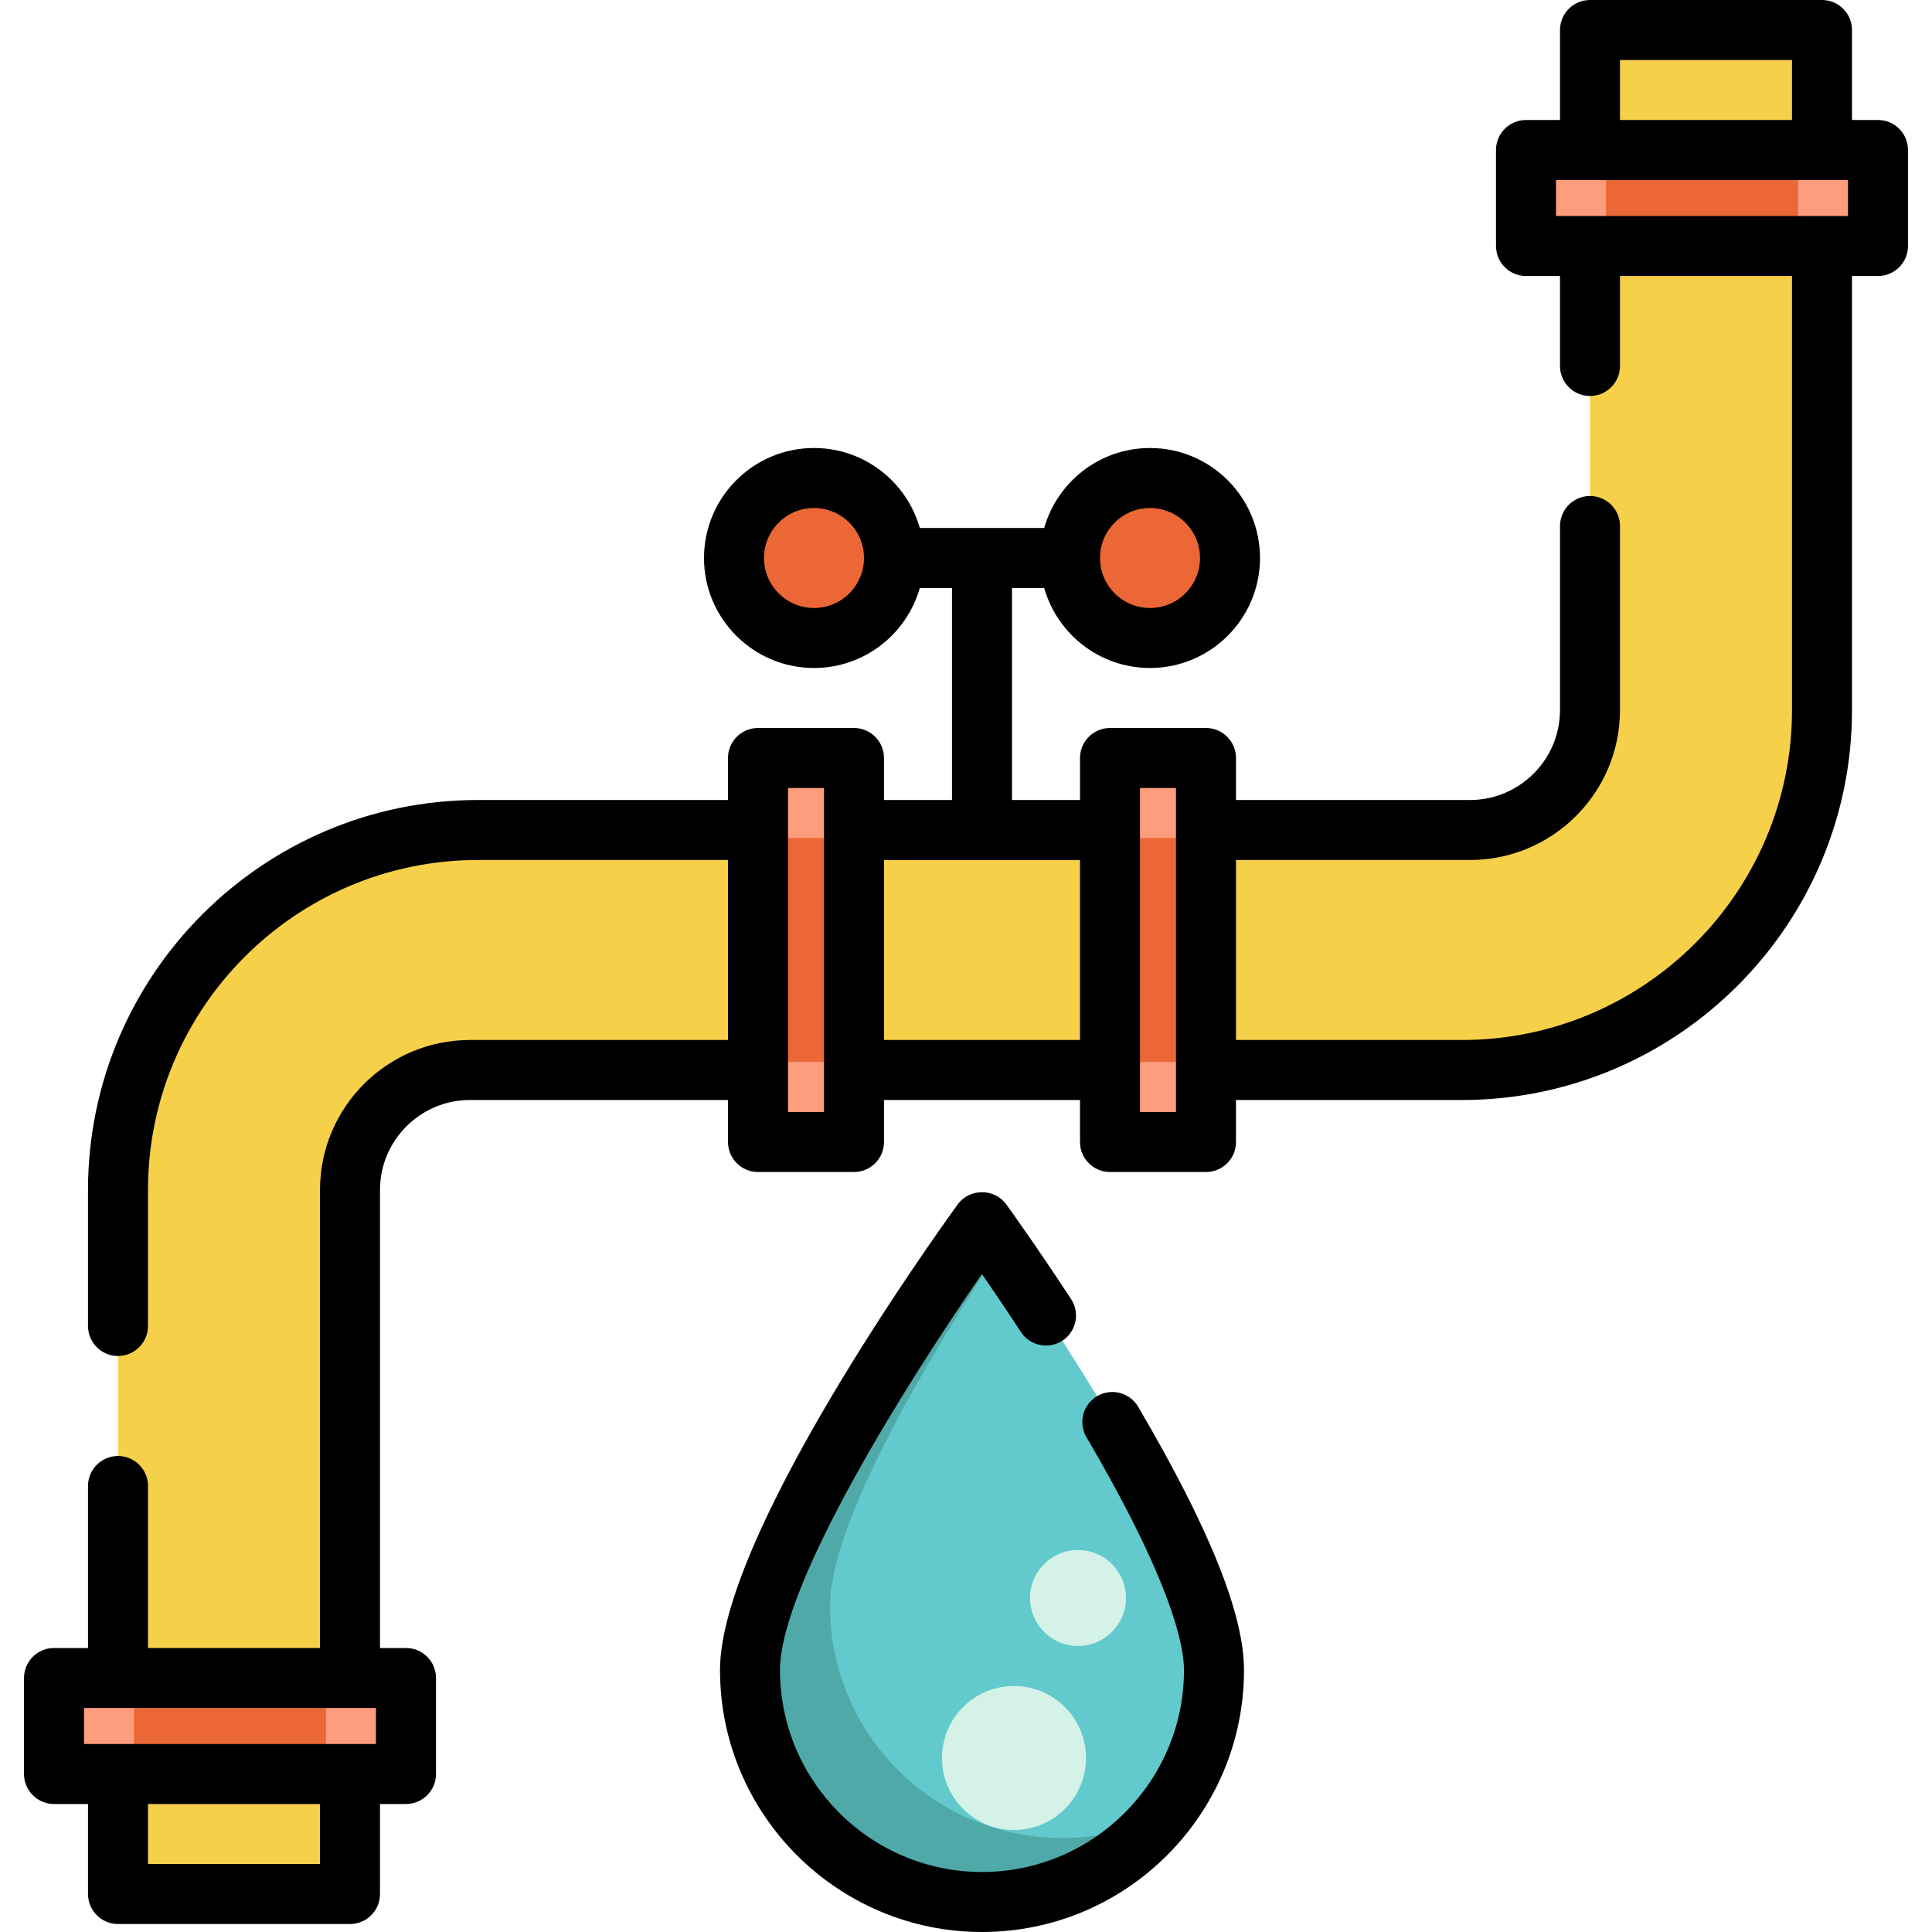
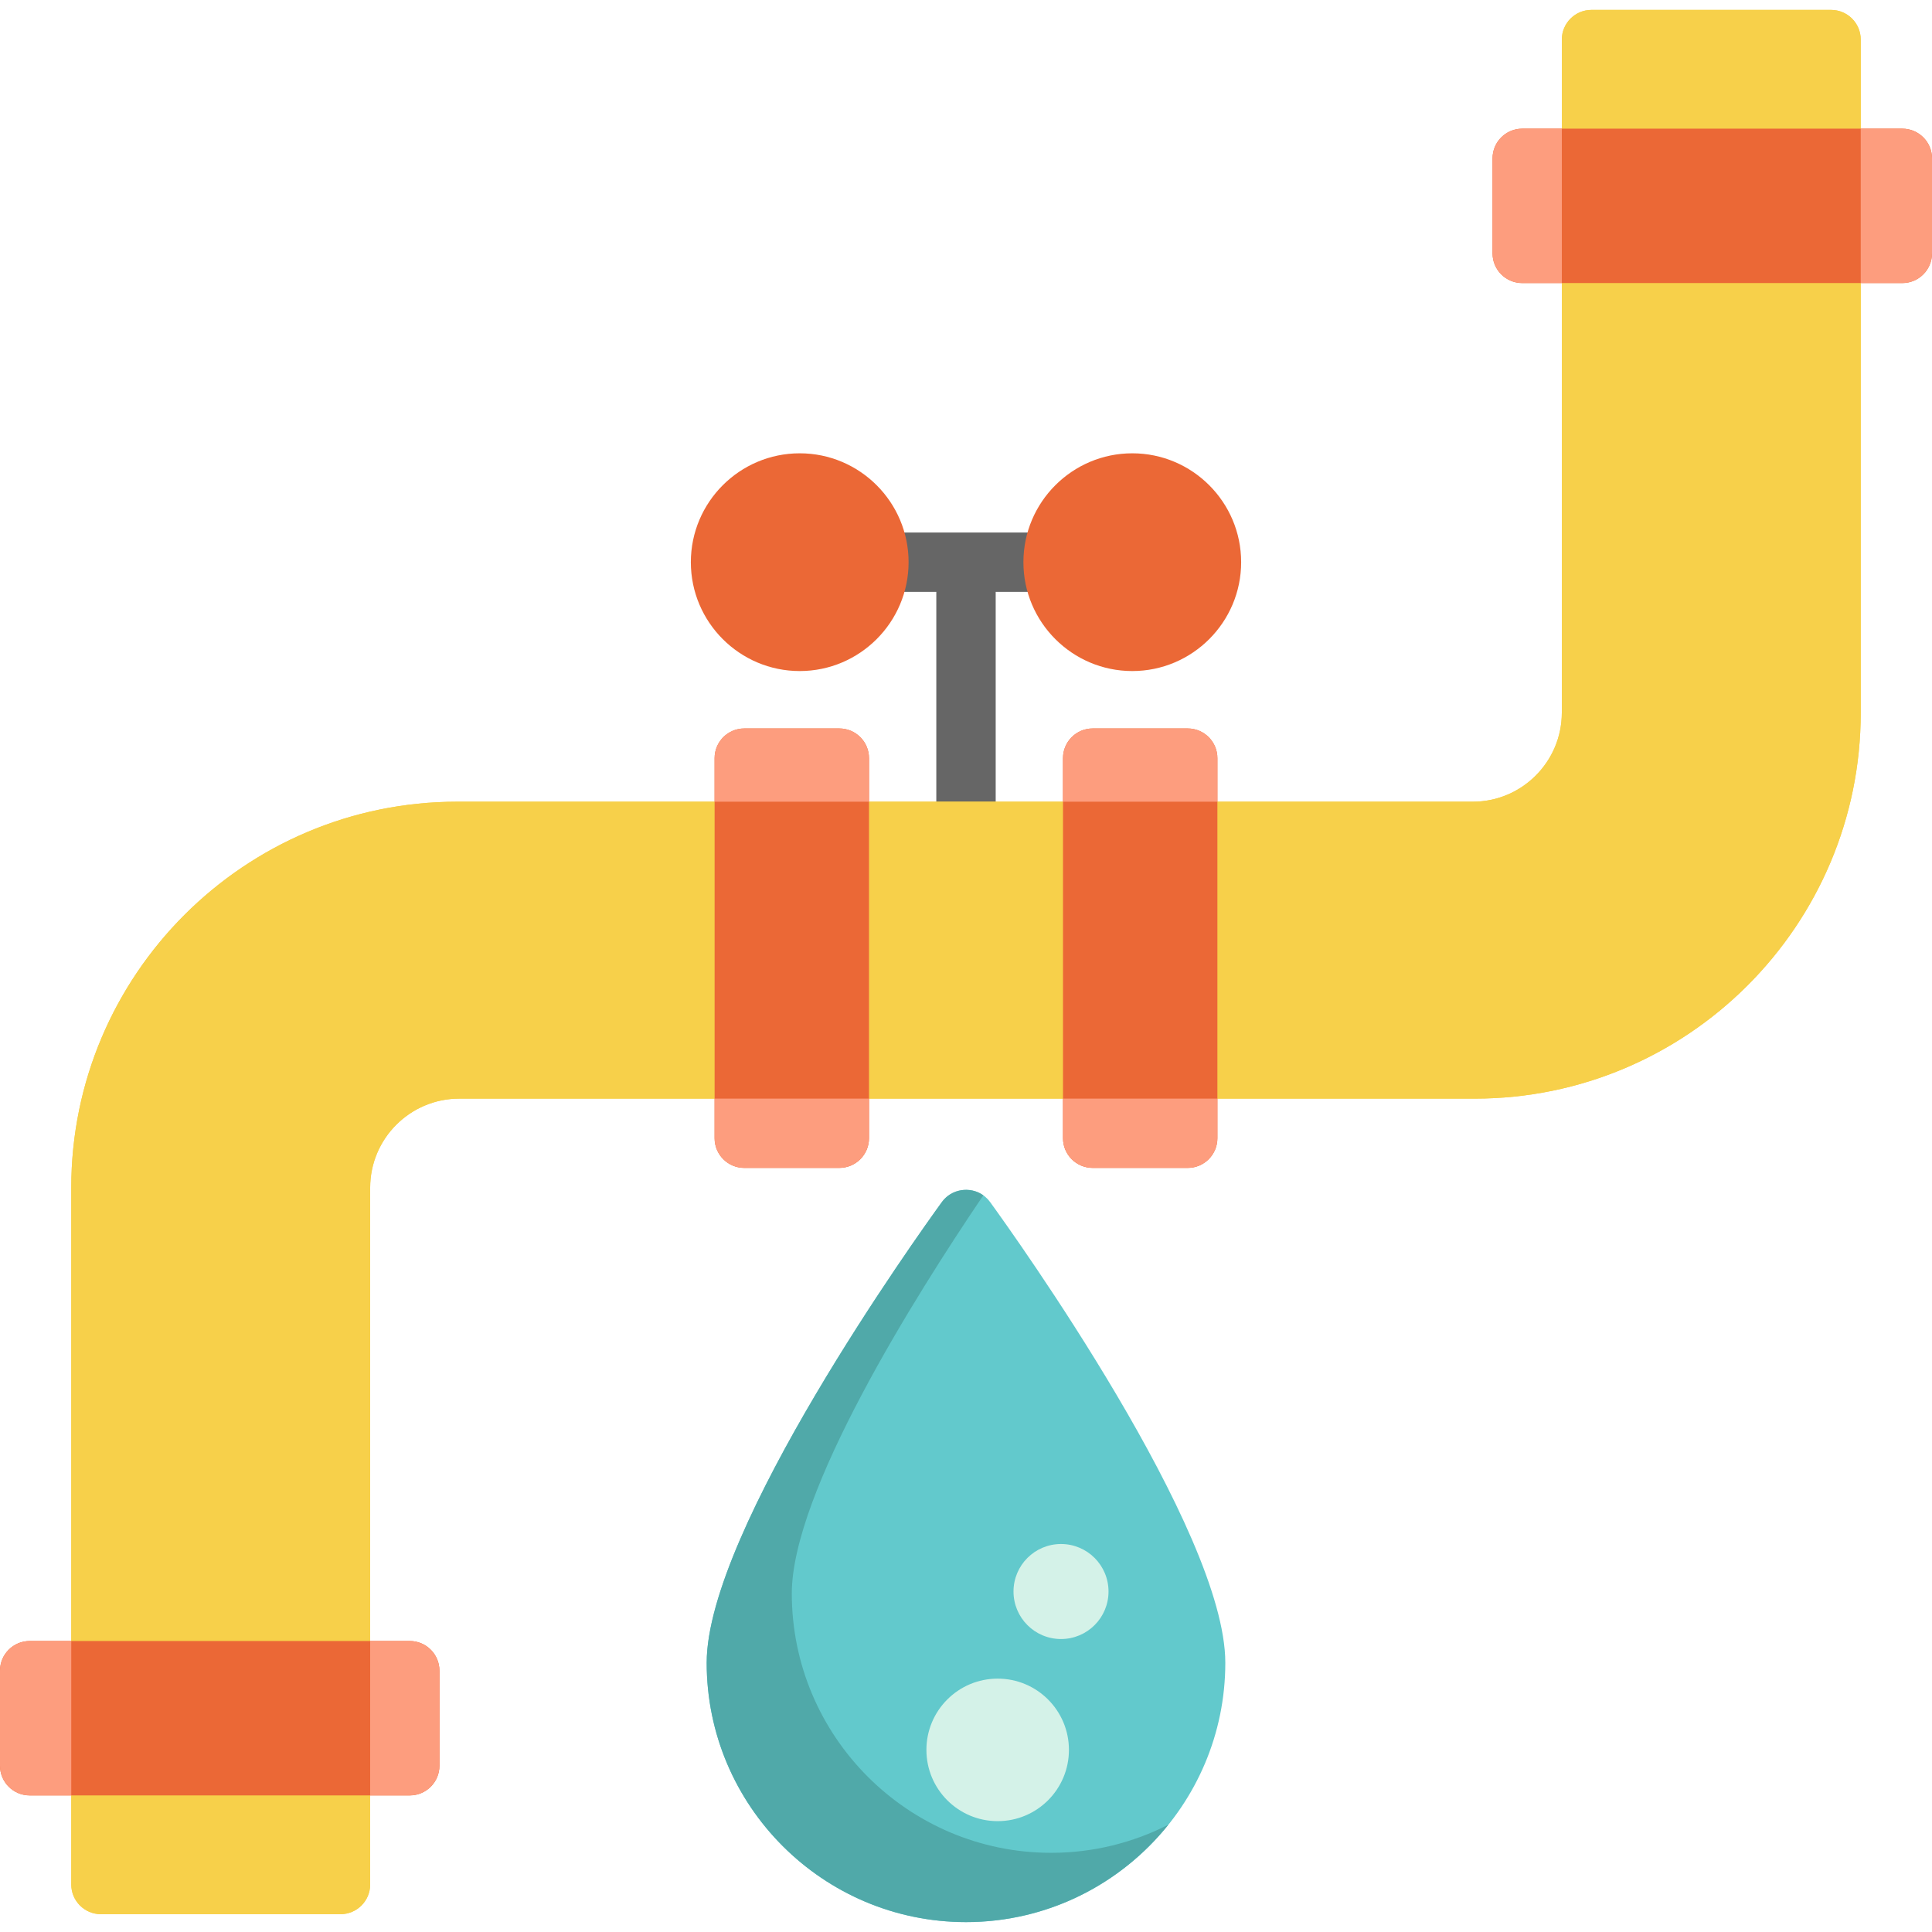
- <svg xmlns="http://www.w3.org/2000/svg" version="1.1" id="Layer_1" viewBox="0 0 512 512" xml:space="preserve">
-   <path style="fill:#F7D04A;" d="M421.366,7.95v180.207c0,17.535-14.266,31.801-31.801,31.801h-262.89  c-52.606,0-95.404,42.798-95.404,95.404V501.93h61.482V315.362c0-17.535,14.266-31.801,31.801-31.801h262.89  c52.606,0,95.404-42.798,95.404-95.404V7.95H421.366z" />
+ <svg xmlns="http://www.w3.org/2000/svg" height="800px" width="800px" version="1.1" id="Layer_1" viewBox="0 0 512 512" xml:space="preserve">
+   <path style="fill:#666666;" d="M302.164,141.115h-88.131c-4.347,0-7.869,3.523-7.869,7.869s3.522,7.869,7.869,7.869h34.098v63.475  c0,4.346,3.522,7.869,7.869,7.869s7.869-3.523,7.869-7.869v-63.475h38.295c4.347,0,7.869-3.523,7.869-7.869  S306.511,141.115,302.164,141.115z" />
  <g>
-     <rect x="200.878" y="200.878" style="fill:#EB6836;" width="25.441" height="101.764" />
-     <rect x="294.161" y="200.878" style="fill:#EB6836;" width="25.441" height="101.764" />
+     <path style="fill:#EB6836;" d="M300.066,120.131c-15.909,0-28.852,12.943-28.852,28.852s12.944,28.852,28.852,28.852   s28.852-12.943,28.852-28.852S315.974,120.131,300.066,120.131z" />
+     <path style="fill:#EB6836;" d="M211.934,120.131c-15.909,0-28.852,12.943-28.852,28.852s12.944,28.852,28.852,28.852   s28.852-12.943,28.852-28.852S227.843,120.131,211.934,120.131z" />
+   </g>
+   <path id="SVGCleanerId_0" style="fill:#F7D04A;" d="M485.246,2.623H421.77c-4.347,0-7.869,3.523-7.869,7.869v178.361  c0,13.017-10.59,23.607-23.607,23.607H121.18c-56.406,0-102.295,45.889-102.295,102.295V499.41c0,4.346,3.522,7.869,7.869,7.869  h63.475c4.347,0,7.869-3.523,7.869-7.869V314.754c0-13.017,10.59-23.607,23.607-23.607H390.82  c56.406,0,102.295-45.889,102.295-102.295V10.492C493.115,6.146,489.593,2.623,485.246,2.623z" />
+   <g>
+     <path id="SVGCleanerId_0_1_" style="fill:#F7D04A;" d="M485.246,2.623H421.77c-4.347,0-7.869,3.523-7.869,7.869v178.361   c0,13.017-10.59,23.607-23.607,23.607H121.18c-56.406,0-102.295,45.889-102.295,102.295V499.41c0,4.346,3.522,7.869,7.869,7.869   h63.475c4.347,0,7.869-3.523,7.869-7.869V314.754c0-13.017,10.59-23.607,23.607-23.607H390.82   c56.406,0,102.295-45.889,102.295-102.295V10.492C493.115,6.146,489.593,2.623,485.246,2.623z" />
  </g>
  <g>
-     <rect x="200.878" y="200.878" style="fill:#FD9D7E;" width="25.441" height="21.201" />
-     <rect x="294.161" y="200.878" style="fill:#FD9D7E;" width="25.441" height="21.201" />
-     <rect x="200.878" y="281.441" style="fill:#FD9D7E;" width="25.441" height="21.201" />
-     <rect x="294.161" y="281.441" style="fill:#FD9D7E;" width="25.441" height="21.201" />
+     <path style="fill:#EB6836;" d="M222.426,193.049h-25.18c-4.347,0-7.869,3.523-7.869,7.869v100.721c0,4.346,3.522,7.869,7.869,7.869   h25.18c4.347,0,7.869-3.523,7.869-7.869V200.918C230.295,196.572,226.773,193.049,222.426,193.049z" />
+     <path style="fill:#EB6836;" d="M314.754,193.049h-25.18c-4.347,0-7.869,3.523-7.869,7.869v100.721c0,4.346,3.522,7.869,7.869,7.869   h25.18c4.347,0,7.869-3.523,7.869-7.869V200.918C322.623,196.572,319.101,193.049,314.754,193.049z" />
+     <path style="fill:#EB6836;" d="M504.131,34.098H403.41c-4.347,0-7.869,3.523-7.869,7.869v25.18c0,4.346,3.522,7.869,7.869,7.869   h100.721c4.347,0,7.869-3.523,7.869-7.869v-25.18C512,37.622,508.478,34.098,504.131,34.098z" />
+     <path style="fill:#EB6836;" d="M108.59,434.885H7.869c-4.347,0-7.869,3.523-7.869,7.869v25.18c0,4.346,3.522,7.869,7.869,7.869   H108.59c4.347,0,7.869-3.523,7.869-7.869v-25.18C116.459,438.408,112.937,434.885,108.59,434.885z" />
  </g>
  <g>
-     <rect x="404.406" y="39.752" style="fill:#EB6836;" width="93.284" height="25.441" />
-     <rect x="14.311" y="444.687" style="fill:#EB6836;" width="93.284" height="25.441" />
+     <path style="fill:#FD9D7E;" d="M230.295,200.918c0-4.346-3.522-7.869-7.869-7.869h-25.18c-4.347,0-7.869,3.523-7.869,7.869v11.541   h40.918V200.918z" />
+     <path style="fill:#FD9D7E;" d="M189.377,301.639c0,4.346,3.522,7.869,7.869,7.869h25.18c4.347,0,7.869-3.523,7.869-7.869v-10.492   h-40.918V301.639z" />
+     <path style="fill:#FD9D7E;" d="M281.705,301.639c0,4.346,3.522,7.869,7.869,7.869h25.18c4.347,0,7.869-3.523,7.869-7.869v-10.492   h-40.918V301.639z" />
+     <path style="fill:#FD9D7E;" d="M322.623,200.918c0-4.346-3.522-7.869-7.869-7.869h-25.18c-4.347,0-7.869,3.523-7.869,7.869v11.541   h40.918V200.918z" />
+     <path style="fill:#FD9D7E;" d="M403.41,34.098c-4.347,0-7.869,3.523-7.869,7.869v25.18c0,4.346,3.522,7.869,7.869,7.869h10.492   V34.098H403.41z" />
+     <path style="fill:#FD9D7E;" d="M504.131,34.098h-11.016v40.918h11.016c4.347,0,7.869-3.523,7.869-7.869v-25.18   C512,37.622,508.478,34.098,504.131,34.098z" />
+     <path style="fill:#FD9D7E;" d="M7.869,434.885c-4.347,0-7.869,3.523-7.869,7.869v25.18c0,4.346,3.522,7.869,7.869,7.869h11.016   v-40.918H7.869z" />
+     <path style="fill:#FD9D7E;" d="M108.59,475.803c4.347,0,7.869-3.523,7.869-7.869v-25.18c0-4.346-3.522-7.869-7.869-7.869H98.098   v40.918H108.59z" />
  </g>
+   <path style="fill:#62C9CC;" d="M262.37,318.528c-3.09-4.26-9.649-4.26-12.74,0c-6.381,8.798-62.351,86.981-62.351,122.128  c0,37.893,30.828,68.721,68.721,68.721s68.721-30.828,68.721-68.721C324.721,405.509,268.752,327.326,262.37,318.528z" />
+   <path style="fill:#50A9A9;" d="M278.557,491.016c-37.893,0-68.721-30.828-68.721-68.721c0-26.768,32.461-78.491,50.758-105.521  c-3.475-2.504-8.45-1.712-10.965,1.754c-6.381,8.798-62.351,86.981-62.351,122.128c0,37.893,30.828,68.721,68.721,68.721  c21.671,0,41.018-10.093,53.623-25.813C300.285,488.318,289.733,491.016,278.557,491.016z" />
  <g>
-     <rect x="86.393" y="444.687" style="fill:#FD9D7E;" width="21.201" height="25.441" />
-     <rect x="14.311" y="444.687" style="fill:#FD9D7E;" width="21.201" height="25.441" />
-     <rect x="476.489" y="39.752" style="fill:#FD9D7E;" width="21.201" height="25.441" />
-     <rect x="404.406" y="39.752" style="fill:#FD9D7E;" width="21.201" height="25.441" />
+     <circle style="fill:#D4F2E8;" cx="264.393" cy="463.738" r="18.885" />
+     <circle style="fill:#D4F2E8;" cx="281.18" cy="421.77" r="12.59" />
  </g>
-   <g>
-     <circle style="fill:#EB6836;" cx="304.762" cy="147.876" r="21.201" />
-     <circle style="fill:#EB6836;" cx="215.718" cy="147.876" r="21.201" />
-   </g>
-   <path style="fill:#62C9CC;" d="M198.758,442.567c0-33.956,61.482-118.725,61.482-118.725s61.482,84.768,61.482,118.725  s-27.526,61.482-61.482,61.482S198.758,476.524,198.758,442.567z" />
-   <path style="fill:#50A9A9;" d="M281.441,487.089c-33.955,0-61.482-27.527-61.482-61.482c0-22.474,26.93-67.202,45.145-94.884  c-3.031-4.353-4.863-6.88-4.863-6.88s-61.482,84.769-61.482,118.725s27.527,61.482,61.482,61.482  c19.435,0,36.752-9.027,48.019-23.107C300.154,484.878,291.057,487.089,281.441,487.089z" />
-   <g>
-     <circle style="fill:#D4F2E8;" cx="268.72" cy="465.888" r="19.081" />
-     <circle style="fill:#D4F2E8;" cx="285.681" cy="423.487" r="12.72" />
-   </g>
-   <path d="M497.689,31.801h-6.89V7.95c0-4.391-3.559-7.95-7.95-7.95h-61.482c-4.392,0-7.95,3.56-7.95,7.95v23.851h-9.01  c-4.392,0-7.95,3.56-7.95,7.95v25.441c0,4.391,3.559,7.95,7.95,7.95h9.01v23.851c0,4.391,3.559,7.95,7.95,7.95  c4.392,0,7.95-3.56,7.95-7.95V73.143h45.582v115.014c0,48.222-39.232,87.453-87.453,87.453h-59.892v-47.702h62.012  c21.92,0,39.752-17.832,39.752-39.752v-48.762c0-4.391-3.559-7.95-7.95-7.95c-4.392,0-7.95,3.56-7.95,7.95v48.762  c0,13.152-10.7,23.851-23.851,23.851h-62.012v-11.13c0-4.391-3.559-7.95-7.95-7.95h-25.441c-4.392,0-7.95,3.56-7.95,7.95v11.13  H268.19v-56.182h8.531c3.471,12.22,14.723,21.201,28.04,21.201c16.073,0,29.151-13.077,29.151-29.151s-13.078-29.151-29.151-29.151  c-13.317,0-24.57,8.981-28.04,21.201h-32.963c-3.471-12.22-14.723-21.201-28.04-21.201c-16.073,0-29.151,13.077-29.151,29.151  s13.078,29.151,29.151,29.151c13.317,0,24.57-8.981,28.04-21.201h8.531v56.182h-18.021v-11.13c0-4.391-3.559-7.95-7.95-7.95h-25.441  c-4.392,0-7.95,3.56-7.95,7.95v11.13h-66.253c-56.99,0-103.354,46.364-103.354,103.354v36.041c0,4.391,3.559,7.95,7.95,7.95  s7.95-3.56,7.95-7.95v-36.041c0-48.222,39.232-87.453,87.453-87.453h66.253v47.702h-68.373c-21.92,0-39.752,17.832-39.752,39.752  v121.375H39.222v-42.932c0-4.391-3.559-7.95-7.95-7.95s-7.95,3.56-7.95,7.95v42.932h-9.01c-4.392,0-7.95,3.56-7.95,7.95v25.441  c0,4.391,3.559,7.95,7.95,7.95h9.01v23.851c0,4.391,3.559,7.95,7.95,7.95h61.482c4.392,0,7.95-3.56,7.95-7.95v-23.851h6.89  c4.392,0,7.95-3.56,7.95-7.95v-25.441c0-4.391-3.559-7.95-7.95-7.95h-6.89V315.362c0-13.152,10.7-23.851,23.851-23.851h68.373v11.13  c0,4.391,3.559,7.95,7.95,7.95h25.441c4.392,0,7.95-3.56,7.95-7.95v-11.13h51.942v11.13c0,4.391,3.559,7.95,7.95,7.95h25.441  c4.392,0,7.95-3.56,7.95-7.95v-11.13h59.892c56.99,0,103.354-46.364,103.354-103.354V73.143h6.89c4.392,0,7.95-3.56,7.95-7.95  V39.752C505.64,35.361,502.081,31.801,497.689,31.801z M304.762,134.625c7.307,0,13.251,5.944,13.251,13.251  s-5.944,13.251-13.251,13.251c-7.307,0-13.251-5.944-13.251-13.251S297.455,134.625,304.762,134.625z M215.718,161.126  c-7.307,0-13.251-5.944-13.251-13.251s5.944-13.251,13.251-13.251s13.251,5.944,13.251,13.251S223.025,161.126,215.718,161.126z   M22.261,452.638h77.383v9.54H22.261V452.638z M84.803,493.979H39.222v-15.901h45.582V493.979z M218.369,294.692h-9.54v-85.863h9.54  V294.692z M234.269,275.611v-47.702h51.942v47.702H234.269z M311.652,294.692h-9.54v-85.863h9.54V294.692z M429.317,15.901h45.582  v15.901h-45.582V15.901z M412.356,47.702h77.383v9.54h-77.383V47.702z" />
-   <path d="M290.756,369.989c-3.788,2.222-5.056,7.093-2.835,10.88c22.493,38.34,25.851,55.113,25.851,61.698  c0,29.518-24.014,53.532-53.532,53.532s-53.532-24.014-53.532-53.532c0-22.864,34.199-77.018,53.514-104.928  c2.823,4.089,6.392,9.349,10.332,15.355c2.408,3.672,7.338,4.696,11.009,2.288c3.672-2.407,4.696-7.337,2.288-11.009  c-9.607-14.648-16.871-24.679-17.175-25.099c-3.122-4.304-9.749-4.304-12.872,0c-6.447,8.891-62.996,87.883-62.996,123.393  c0,38.286,31.147,69.433,69.433,69.433s69.433-31.147,69.433-69.433c0-14.773-9.17-37.586-28.037-69.743  C299.413,369.036,294.542,367.767,290.756,369.989z" />
</svg>
